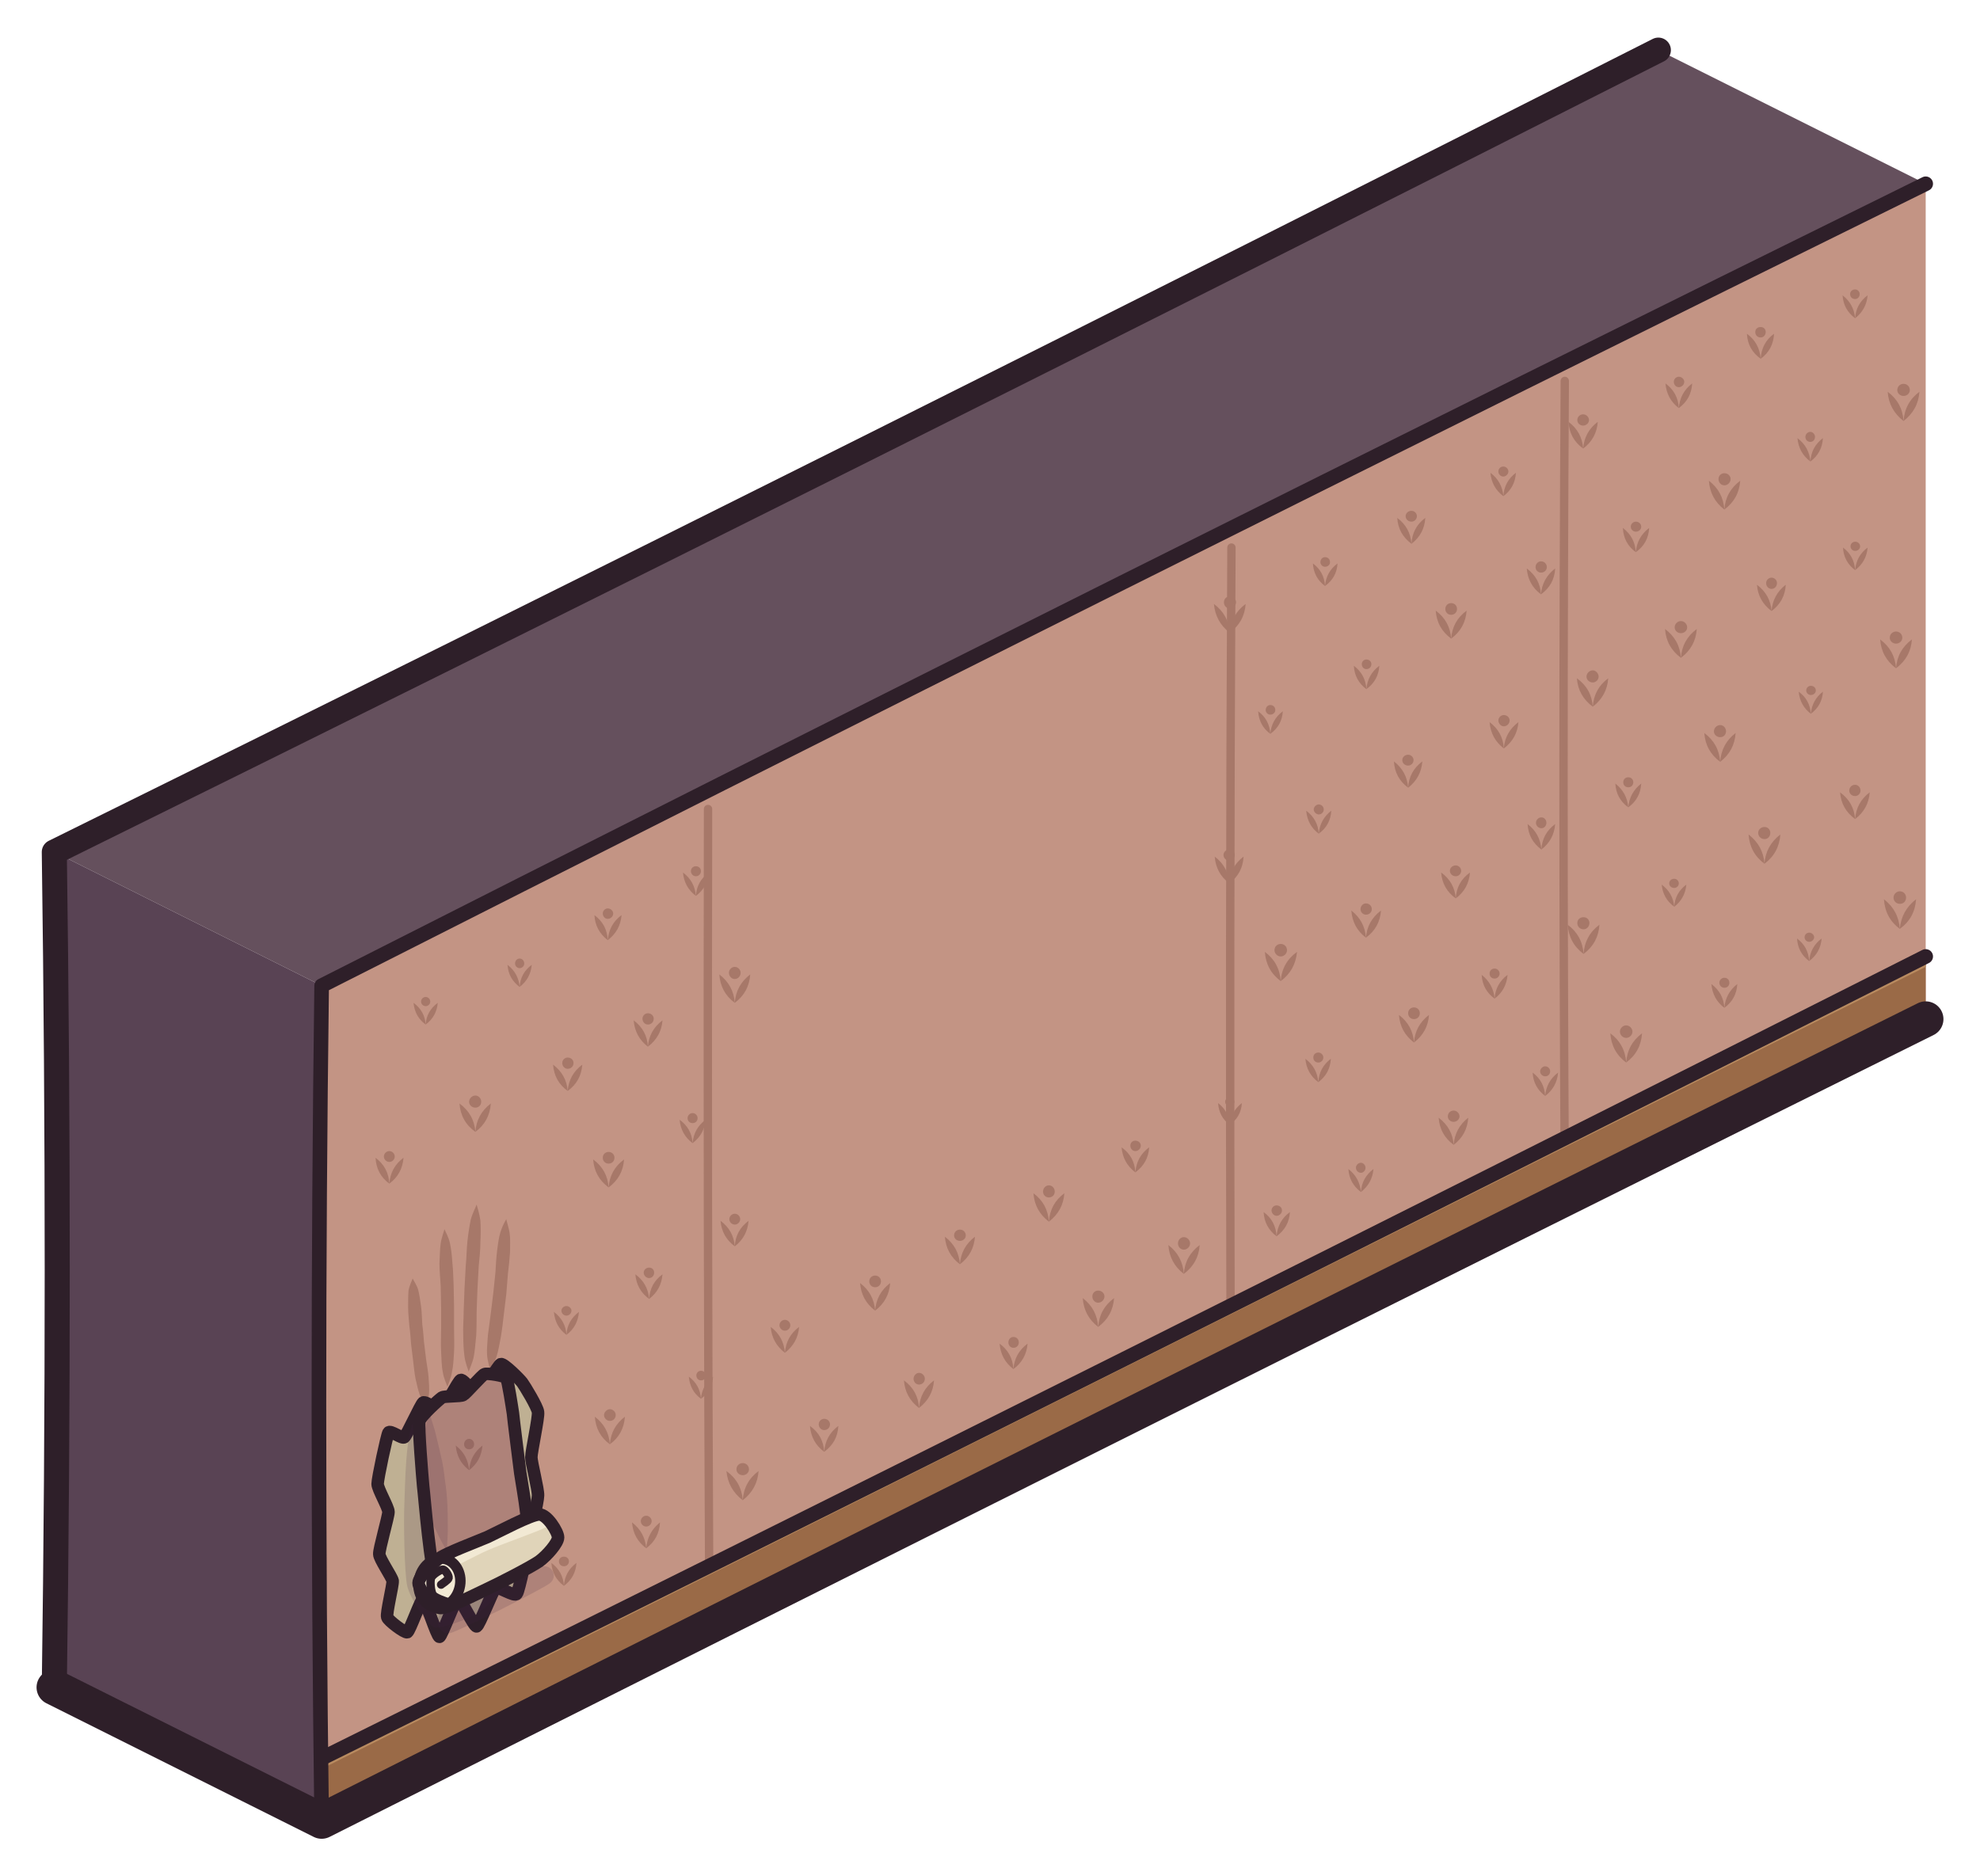
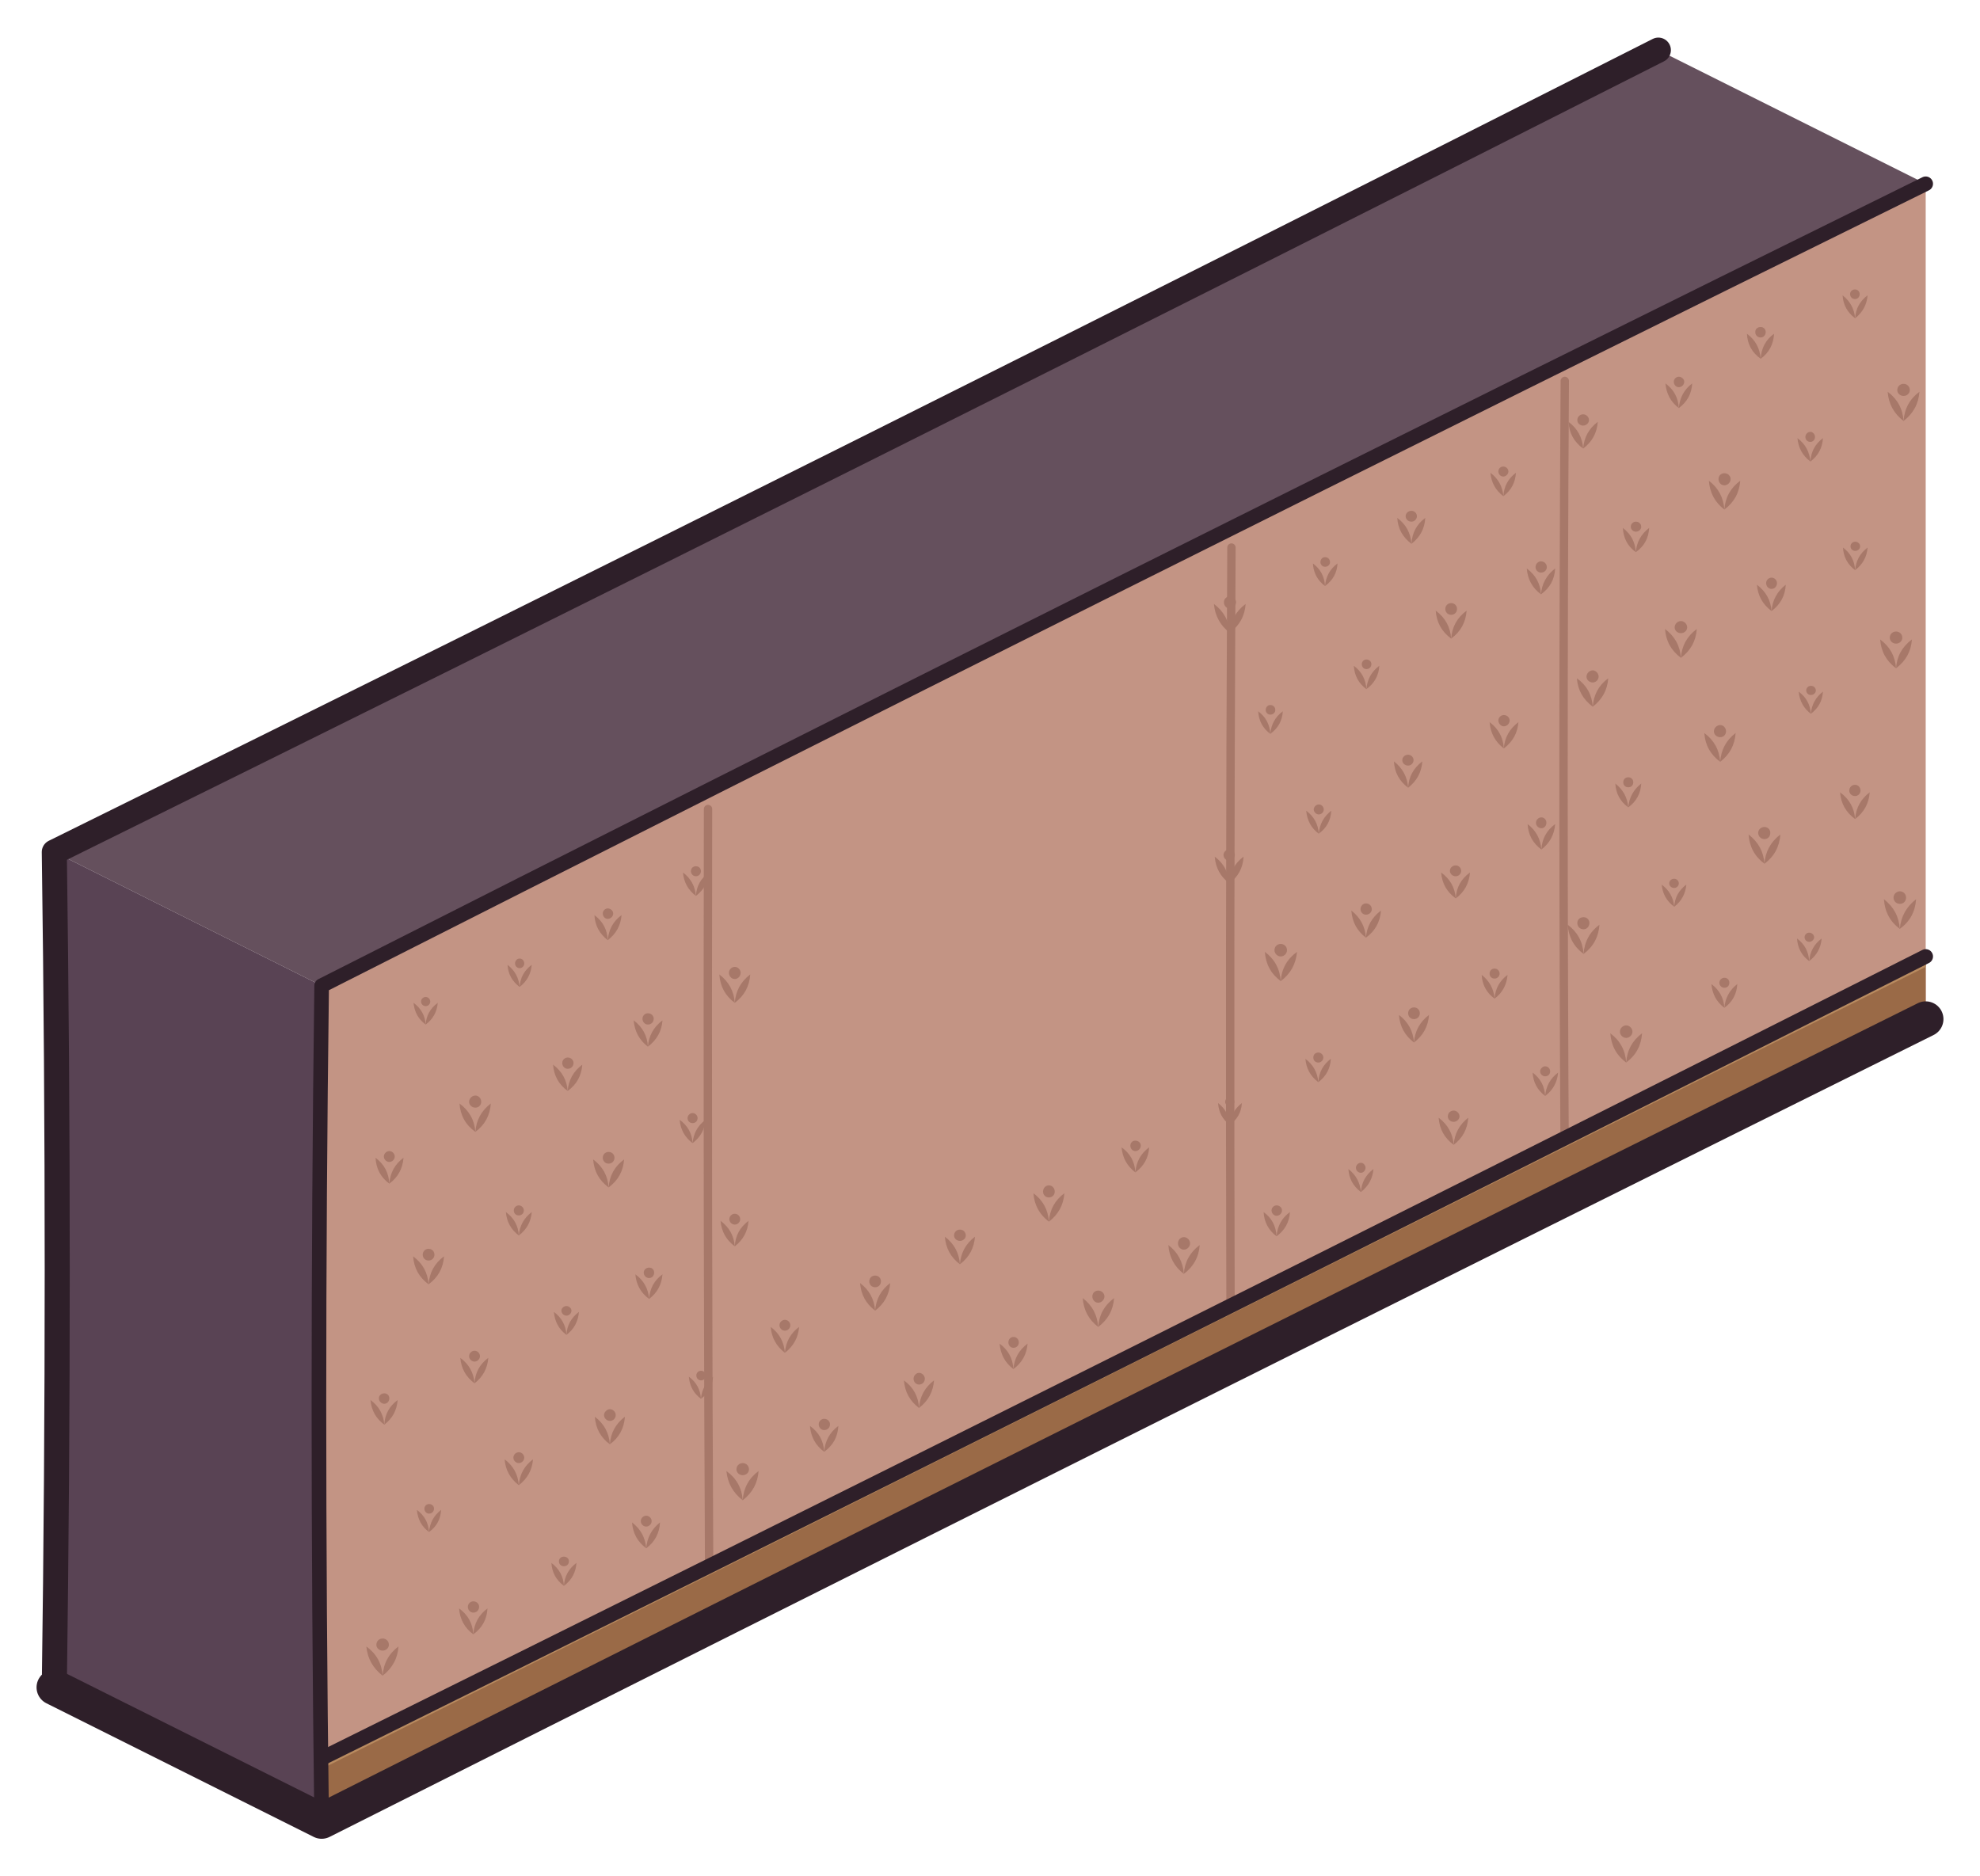
<svg xmlns="http://www.w3.org/2000/svg" viewBox="0 0 474 449" width="474" height="449">
  <g id="p-face">
    <path d="M461 244L77 436L77 236L461 44Z" fill="#c39484" />
    <path d="M454.8 222.4Q454.5 218 451 215.3Q451.3 219.8 454.8 222.4ZM454.8 222.4Q458.4 219.8 458.7 215.3Q455.2 218 454.8 222.4ZM456.3 214.9C456.3 215.8 455.7 216.4 454.8 216.4C454 216.4 453.3 215.8 453.3 214.9C453.3 214.1 454 213.4 454.8 213.4C455.7 213.4 456.3 214.1 456.3 214.9ZM433.1 230.1Q432.9 226.7 430.2 224.7Q430.4 228.1 433.1 230.1ZM433.1 230.1Q435.8 228.1 436.1 224.7Q433.4 226.7 433.1 230.1ZM434.3 224.4C434.3 225 433.7 225.5 433.1 225.5C432.5 225.5 432 225 432 224.4C432 223.8 432.5 223.3 433.1 223.3C433.7 223.3 434.3 223.8 434.3 224.4ZM412.8 241.3Q412.6 237.8 409.7 235.6Q410 239.2 412.8 241.3ZM412.8 241.3Q415.7 239.2 415.9 235.6Q413.1 237.8 412.8 241.3ZM414 235.3C414 236 413.5 236.5 412.8 236.5C412.2 236.5 411.6 236 411.6 235.3C411.6 234.6 412.2 234.1 412.8 234.1C413.5 234.1 414 234.6 414 235.3ZM389.3 254.4Q389 250 385.5 247.4Q385.8 251.8 389.3 254.4ZM389.3 254.4Q392.8 251.8 393.1 247.4Q389.6 250 389.3 254.4ZM390.8 247C390.8 247.8 390.1 248.5 389.3 248.5C388.5 248.5 387.8 247.8 387.8 247C387.8 246.2 388.5 245.5 389.3 245.5C390.1 245.5 390.8 246.2 390.8 247ZM369.9 262.4Q369.7 258.9 366.9 256.8Q367.1 260.3 369.9 262.4ZM369.9 262.4Q372.7 260.3 373 256.8Q370.2 258.9 369.9 262.4ZM371.1 256.5C371.1 257.2 370.6 257.7 369.9 257.7C369.3 257.7 368.7 257.2 368.7 256.5C368.7 255.9 369.3 255.3 369.9 255.3C370.6 255.3 371.1 255.9 371.1 256.5ZM348 274.1Q347.7 270.1 344.4 267.6Q344.7 271.7 348 274.1ZM348 274.1Q351.2 271.7 351.5 267.6Q348.3 270.1 348 274.1ZM349.4 267.3C349.4 268 348.7 268.6 348 268.6C347.2 268.6 346.6 268 346.6 267.3C346.6 266.5 347.2 265.9 348 265.9C348.7 265.9 349.4 266.5 349.4 267.3ZM325.8 285.4Q325.5 282 322.8 279.9Q323 283.3 325.8 285.4ZM325.8 285.4Q328.5 283.3 328.8 279.9Q326 282 325.8 285.4ZM326.9 279.6C326.9 280.2 326.4 280.8 325.8 280.8C325.1 280.8 324.6 280.2 324.6 279.6C324.6 279 325.1 278.4 325.8 278.4C326.4 278.4 326.9 279 326.9 279.6ZM305.6 296Q305.4 292.3 302.5 290.2Q302.7 293.8 305.6 296ZM305.6 296Q308.6 293.8 308.8 290.2Q305.9 292.3 305.6 296ZM306.9 289.8C306.9 290.5 306.3 291.1 305.6 291.1C305 291.1 304.4 290.5 304.4 289.8C304.4 289.1 305 288.6 305.6 288.6C306.3 288.6 306.9 289.1 306.9 289.8ZM283.4 305Q283.1 300.7 279.7 298.1Q280 302.4 283.4 305ZM283.4 305Q286.9 302.4 287.2 298.1Q283.7 300.7 283.4 305ZM284.9 297.7C284.9 298.5 284.2 299.2 283.4 299.2C282.6 299.2 282 298.5 282 297.7C282 296.9 282.6 296.2 283.4 296.2C284.2 296.2 284.9 296.9 284.9 297.7ZM262.9 317.7Q262.6 313.4 259.2 310.8Q259.5 315.1 262.9 317.7ZM262.9 317.7Q266.4 315.1 266.7 310.8Q263.2 313.4 262.9 317.7ZM264.4 310.4C264.4 311.2 263.7 311.9 262.9 311.9C262.1 311.9 261.5 311.2 261.5 310.4C261.5 309.6 262.1 309 262.9 309C263.7 309 264.4 309.6 264.4 310.4ZM242.6 327.8Q242.4 324 239.3 321.7Q239.6 325.5 242.6 327.8ZM242.6 327.8Q245.7 325.5 246 321.7Q242.9 324 242.6 327.8ZM243.9 321.4C243.9 322.1 243.4 322.7 242.6 322.7C241.9 322.7 241.4 322.1 241.4 321.4C241.4 320.7 241.9 320.1 242.6 320.1C243.4 320.1 243.9 320.7 243.9 321.4ZM220 337.1Q219.8 333 216.4 330.5Q216.7 334.6 220 337.1ZM220 337.1Q223.3 334.6 223.6 330.5Q220.3 333 220 337.1ZM221.4 330.1C221.4 330.9 220.8 331.5 220 331.5C219.3 331.5 218.7 330.9 218.7 330.1C218.7 329.4 219.3 328.7 220 328.7C220.8 328.7 221.4 329.4 221.4 330.1ZM197.3 347.6Q197.1 343.7 193.9 341.4Q194.2 345.3 197.3 347.6ZM197.3 347.6Q200.5 345.3 200.7 341.4Q197.6 343.7 197.3 347.6ZM198.7 341C198.7 341.8 198.1 342.4 197.3 342.4C196.6 342.4 196 341.8 196 341C196 340.3 196.6 339.7 197.3 339.7C198.1 339.7 198.7 340.3 198.7 341ZM177.8 359.2Q177.5 354.8 173.9 352.2Q174.3 356.5 177.8 359.2ZM177.8 359.2Q181.3 356.5 181.6 352.2Q178.1 354.8 177.8 359.2ZM179.3 351.8C179.3 352.6 178.6 353.2 177.8 353.2C177 353.2 176.3 352.6 176.3 351.8C176.3 350.9 177 350.3 177.8 350.3C178.6 350.3 179.3 350.9 179.3 351.8ZM154.7 370.7Q154.4 366.9 151.3 364.5Q151.6 368.4 154.7 370.7ZM154.7 370.7Q157.8 368.4 158 364.5Q155 366.9 154.7 370.7ZM156 364.2C156 364.9 155.4 365.5 154.7 365.5C154 365.5 153.4 364.9 153.4 364.2C153.4 363.5 154 362.9 154.7 362.9C155.4 362.9 156 363.5 156 364.2ZM135 379.7Q134.8 376.3 132 374.2Q132.2 377.6 135 379.7ZM135 379.7Q137.8 377.6 138 374.2Q135.2 376.3 135 379.7ZM136.2 373.8C136.2 374.5 135.7 375 135 375C134.3 375 133.8 374.5 133.8 373.8C133.8 373.2 134.3 372.7 135 372.7C135.7 372.7 136.2 373.2 136.2 373.8ZM444.1 196.1Q443.8 192.1 440.5 189.7Q440.8 193.7 444.1 196.1ZM444.1 196.1Q447.3 193.7 447.6 189.7Q444.4 192.1 444.1 196.1ZM445.4 189.3C445.4 190 444.8 190.6 444.1 190.6C443.3 190.6 442.7 190 442.7 189.3C442.7 188.5 443.3 187.9 444.1 187.9C444.8 187.9 445.4 188.5 445.4 189.3ZM422.4 206.8Q422.1 202.5 418.6 199.8Q418.9 204.2 422.4 206.8ZM422.4 206.8Q425.9 204.2 426.2 199.8Q422.7 202.5 422.4 206.8ZM423.8 199.4C423.8 200.3 423.2 200.9 422.4 200.9C421.6 200.9 420.9 200.3 420.9 199.4C420.9 198.6 421.6 198 422.4 198C423.2 198 423.8 198.6 423.8 199.4ZM400.8 217.1Q400.5 213.8 397.8 211.8Q398.1 215.1 400.8 217.1ZM400.8 217.1Q403.4 215.1 403.7 211.8Q401 213.8 400.8 217.1ZM401.9 211.5C401.9 212.1 401.4 212.6 400.8 212.6C400.1 212.6 399.6 212.1 399.6 211.5C399.6 210.9 400.1 210.4 400.8 210.4C401.4 210.4 401.9 210.9 401.9 211.5ZM379.1 228.4Q378.8 224 375.3 221.4Q375.6 225.8 379.1 228.4ZM379.1 228.4Q382.6 225.8 382.9 221.4Q379.4 224 379.1 228.4ZM380.5 221C380.5 221.8 379.9 222.5 379.1 222.5C378.2 222.5 377.6 221.8 377.6 221C377.6 220.2 378.2 219.6 379.1 219.6C379.9 219.6 380.5 220.2 380.5 221ZM357.8 239.1Q357.5 235.6 354.7 233.4Q354.9 237 357.8 239.1ZM357.8 239.1Q360.6 237 360.9 233.4Q358 235.6 357.8 239.1ZM359 233.1C359 233.8 358.4 234.3 357.8 234.3C357.1 234.3 356.6 233.8 356.6 233.1C356.6 232.4 357.1 231.9 357.8 231.9C358.4 231.9 359 232.4 359 233.1ZM338.5 249.6Q338.2 245.5 334.9 243Q335.2 247.1 338.5 249.6ZM338.5 249.6Q341.8 247.1 342.1 243Q338.8 245.5 338.5 249.6ZM339.9 242.6C339.9 243.4 339.3 244 338.5 244C337.7 244 337.1 243.4 337.1 242.6C337.1 241.8 337.7 241.2 338.5 241.2C339.3 241.2 339.9 241.8 339.9 242.6ZM315.6 259.1Q315.3 255.6 312.5 253.5Q312.8 257 315.6 259.1ZM315.6 259.1Q318.4 257 318.6 253.5Q315.8 255.6 315.6 259.1ZM316.8 253.2C316.8 253.9 316.2 254.4 315.6 254.4C314.9 254.4 314.4 253.9 314.4 253.2C314.4 252.5 314.9 252 315.6 252C316.2 252 316.8 252.5 316.8 253.2ZM294.4 269.3Q294.2 266.1 291.6 264.1Q291.8 267.4 294.4 269.3ZM294.4 269.3Q297.1 267.4 297.3 264.1Q294.7 266.1 294.4 269.3ZM295.5 263.8C295.5 264.4 295 264.9 294.4 264.9C293.8 264.9 293.3 264.4 293.3 263.8C293.3 263.2 293.8 262.7 294.4 262.7C295 262.7 295.5 263.2 295.5 263.8ZM271.8 280.7Q271.6 276.9 268.5 274.7Q268.8 278.4 271.8 280.7ZM271.8 280.7Q274.9 278.4 275.1 274.7Q272.1 276.9 271.8 280.7ZM273.1 274.3C273.1 275 272.5 275.6 271.8 275.6C271.1 275.6 270.6 275 270.6 274.3C270.6 273.6 271.1 273.1 271.8 273.1C272.5 273.1 273.1 273.6 273.1 274.3ZM251.1 292.5Q250.8 288.2 247.4 285.7Q247.7 289.9 251.1 292.5ZM251.1 292.5Q254.5 289.9 254.8 285.7Q251.4 288.2 251.1 292.5ZM252.5 285.3C252.5 286.1 251.9 286.7 251.1 286.7C250.3 286.7 249.7 286.1 249.7 285.3C249.7 284.5 250.3 283.8 251.1 283.8C251.9 283.8 252.5 284.5 252.5 285.3ZM229.8 302.7Q229.5 298.6 226.2 296.1Q226.5 300.2 229.8 302.7ZM229.8 302.7Q233.1 300.2 233.4 296.1Q230.1 298.6 229.8 302.7ZM231.2 295.8C231.2 296.5 230.6 297.1 229.8 297.1C229 297.1 228.4 296.5 228.4 295.8C228.4 295 229 294.4 229.8 294.4C230.6 294.4 231.2 295 231.2 295.8ZM209.5 313.8Q209.2 309.7 205.9 307.2Q206.2 311.3 209.5 313.8ZM209.5 313.8Q212.8 311.3 213.1 307.2Q209.8 309.7 209.5 313.8ZM210.9 306.8C210.9 307.6 210.3 308.2 209.5 308.2C208.7 308.2 208.1 307.6 208.1 306.8C208.1 306 208.7 305.4 209.5 305.4C210.3 305.4 210.9 306 210.9 306.8ZM187.9 323.9Q187.6 320 184.5 317.7Q184.8 321.5 187.9 323.9ZM187.9 323.9Q191 321.5 191.3 317.7Q188.2 320 187.9 323.9ZM189.2 317.3C189.2 318 188.6 318.6 187.9 318.6C187.2 318.6 186.6 318 186.6 317.3C186.6 316.6 187.2 316 187.9 316C188.6 316 189.2 316.6 189.2 317.3ZM167.8 334.9Q167.6 331.6 164.9 329.6Q165.2 333 167.8 334.9ZM167.8 334.9Q170.5 333 170.7 329.6Q168.1 331.6 167.8 334.9ZM169 329.3C169 330 168.5 330.5 167.8 330.5C167.2 330.5 166.7 330 166.7 329.3C166.7 328.7 167.2 328.2 167.8 328.2C168.5 328.2 169 328.7 169 329.3ZM146 345.8Q145.7 341.7 142.4 339.2Q142.7 343.4 146 345.8ZM146 345.8Q149.3 343.4 149.6 339.2Q146.3 341.7 146 345.8ZM147.4 338.8C147.4 339.6 146.8 340.2 146 340.2C145.3 340.2 144.6 339.6 144.6 338.8C144.6 338.1 145.3 337.4 146 337.4C146.8 337.4 147.4 338.1 147.4 338.8ZM453.9 160Q453.6 155.7 450.1 153.1Q450.4 157.4 453.9 160ZM453.9 160Q457.4 157.4 457.7 153.1Q454.2 155.7 453.9 160ZM455.4 152.7C455.4 153.5 454.7 154.1 453.9 154.1C453.1 154.1 452.4 153.5 452.4 152.7C452.4 151.8 453.1 151.2 453.9 151.2C454.7 151.2 455.4 151.8 455.4 152.7ZM433.5 170.9Q433.3 167.6 430.6 165.6Q430.9 168.9 433.5 170.9ZM433.5 170.9Q436.2 168.9 436.4 165.6Q433.8 167.6 433.5 170.9ZM434.7 165.3C434.7 165.9 434.2 166.4 433.5 166.4C432.9 166.4 432.4 165.9 432.4 165.3C432.4 164.7 432.9 164.2 433.5 164.2C434.2 164.2 434.7 164.7 434.7 165.3ZM411.8 182.4Q411.5 178.1 408 175.5Q408.3 179.8 411.8 182.4ZM411.8 182.4Q415.2 179.8 415.5 175.5Q412.1 178.1 411.8 182.4ZM413.2 175.1C413.2 175.9 412.6 176.5 411.8 176.5C411 176.5 410.3 175.9 410.3 175.1C410.3 174.3 411 173.6 411.8 173.6C412.6 173.6 413.2 174.3 413.2 175.1ZM389.8 193.3Q389.5 189.8 386.7 187.6Q386.9 191.2 389.8 193.3ZM389.8 193.3Q392.7 191.2 392.9 187.6Q390.1 189.8 389.8 193.3ZM391 187.3C391 188 390.5 188.5 389.8 188.5C389.1 188.5 388.6 188 388.6 187.3C388.6 186.6 389.1 186.1 389.8 186.1C390.5 186.1 391 186.6 391 187.3ZM369 203.4Q368.7 199.6 365.7 197.3Q365.9 201.1 369 203.4ZM369 203.4Q372 201.1 372.3 197.3Q369.2 199.6 369 203.4ZM370.2 197C370.2 197.7 369.7 198.3 369 198.3C368.3 198.3 367.7 197.7 367.7 197C367.7 196.3 368.3 195.7 369 195.7C369.7 195.7 370.2 196.3 370.2 197ZM348.5 215.1Q348.2 211.2 345 208.9Q345.3 212.8 348.5 215.1ZM348.5 215.1Q351.6 212.8 351.9 208.9Q348.7 211.2 348.5 215.1ZM349.8 208.5C349.8 209.2 349.2 209.8 348.5 209.8C347.7 209.8 347.1 209.2 347.1 208.5C347.1 207.8 347.7 207.2 348.5 207.2C349.2 207.2 349.8 207.8 349.8 208.5ZM327 224.5Q326.7 220.5 323.5 218Q323.8 222.1 327 224.5ZM327 224.5Q330.3 222.1 330.6 218Q327.3 220.5 327 224.5ZM328.4 217.7C328.4 218.4 327.8 219 327 219C326.3 219 325.7 218.4 325.7 217.7C325.7 216.9 326.3 216.3 327 216.3C327.8 216.3 328.4 216.9 328.4 217.7ZM306.6 234.9Q306.3 230.5 302.8 227.9Q303.1 232.3 306.6 234.9ZM306.6 234.9Q310.1 232.3 310.5 227.9Q306.9 230.5 306.6 234.9ZM308.1 227.5C308.1 228.3 307.4 229 306.6 229C305.8 229 305.1 228.3 305.1 227.5C305.1 226.6 305.8 226 306.6 226C307.4 226 308.1 226.6 308.1 227.5ZM175.9 298.4Q175.6 294.6 172.5 292.3Q172.8 296.1 175.9 298.4ZM175.9 298.4Q178.9 296.1 179.2 292.3Q176.1 294.6 175.9 298.4ZM177.2 291.9C177.2 292.6 176.6 293.2 175.9 293.2C175.2 293.2 174.6 292.6 174.6 291.9C174.6 291.2 175.2 290.6 175.9 290.6C176.6 290.6 177.2 291.2 177.2 291.9ZM155.4 311Q155.1 307.3 152.1 305.1Q152.4 308.8 155.4 311ZM155.4 311Q158.3 308.8 158.6 305.1Q155.6 307.3 155.4 311ZM156.6 304.7C156.6 305.4 156.1 306 155.4 306C154.7 306 154.1 305.4 154.1 304.7C154.1 304 154.7 303.5 155.4 303.5C156.1 303.5 156.6 304 156.6 304.7ZM135.6 319.6Q135.4 316.2 132.6 314.1Q132.9 317.6 135.6 319.6ZM135.6 319.6Q138.3 317.6 138.6 314.1Q135.8 316.2 135.6 319.6ZM136.8 313.8C136.8 314.5 136.2 315 135.6 315C135 315 134.4 314.5 134.4 313.8C134.4 313.2 135 312.7 135.6 312.7C136.2 312.7 136.8 313.2 136.8 313.8ZM444.1 136.5Q443.9 133.1 441.2 131.1Q441.4 134.5 444.1 136.5ZM444.1 136.5Q446.8 134.5 447.1 131.1Q444.4 133.1 444.1 136.5ZM445.3 130.8C445.3 131.4 444.8 131.9 444.1 131.9C443.5 131.9 443 131.4 443 130.8C443 130.2 443.5 129.7 444.1 129.7C444.8 129.7 445.3 130.2 445.3 130.8ZM424.1 146.3Q423.8 142.4 420.6 140Q420.9 143.9 424.1 146.3ZM424.1 146.3Q427.3 143.9 427.5 140Q424.4 142.4 424.1 146.3ZM425.4 139.6C425.4 140.4 424.8 141 424.1 141C423.4 141 422.8 140.4 422.8 139.6C422.8 138.9 423.4 138.3 424.1 138.3C424.8 138.3 425.4 138.9 425.4 139.6ZM402.4 157.5Q402.1 153.2 398.6 150.6Q398.9 154.9 402.4 157.5ZM402.4 157.5Q405.9 154.9 406.2 150.6Q402.7 153.2 402.4 157.5ZM403.9 150.2C403.9 151 403.2 151.6 402.4 151.6C401.6 151.6 400.9 151 400.9 150.2C400.9 149.4 401.6 148.7 402.4 148.7C403.2 148.7 403.9 149.4 403.9 150.2ZM381.3 169.2Q381 164.9 377.5 162.4Q377.8 166.6 381.3 169.2ZM381.3 169.2Q384.7 166.6 385 162.4Q381.6 164.9 381.3 169.2ZM382.7 162C382.7 162.8 382 163.4 381.3 163.4C380.5 163.4 379.8 162.8 379.8 162C379.8 161.2 380.5 160.5 381.3 160.5C382 160.5 382.7 161.2 382.7 162ZM360 179.2Q359.8 175.3 356.6 172.9Q356.9 176.8 360 179.2ZM360 179.2Q363.2 176.8 363.5 172.9Q360.3 175.3 360 179.2ZM361.4 172.5C361.4 173.2 360.8 173.9 360 173.9C359.3 173.9 358.7 173.2 358.7 172.5C358.7 171.8 359.3 171.2 360 171.2C360.8 171.2 361.4 171.8 361.4 172.5ZM337.1 188.6Q336.8 184.7 333.7 182.3Q333.9 186.2 337.1 188.6ZM337.1 188.6Q340.2 186.2 340.5 182.3Q337.3 184.7 337.1 188.6ZM338.4 182C338.4 182.7 337.8 183.3 337.1 183.3C336.3 183.3 335.7 182.7 335.7 182C335.7 181.3 336.3 180.7 337.1 180.7C337.8 180.7 338.4 181.3 338.4 182ZM315.7 199.6Q315.5 196.2 312.7 194.1Q313 197.6 315.7 199.6ZM315.7 199.6Q318.5 197.6 318.7 194.1Q316 196.2 315.7 199.6ZM316.9 193.8C316.9 194.4 316.4 195 315.7 195C315.1 195 314.5 194.4 314.5 193.8C314.5 193.2 315.1 192.6 315.7 192.6C316.4 192.6 316.9 193.2 316.9 193.8ZM294.3 211.5Q294 207.5 290.8 205.1Q291.1 209.1 294.3 211.5ZM294.3 211.5Q297.5 209.1 297.7 205.1Q294.5 207.5 294.3 211.5ZM295.6 204.7C295.6 205.4 295 206.1 294.3 206.1C293.5 206.1 292.9 205.4 292.9 204.7C292.9 204 293.5 203.4 294.3 203.4C295 203.4 295.6 204 295.6 204.7ZM165.8 273.7Q165.6 270.2 162.7 268.1Q163 271.6 165.8 273.7ZM165.8 273.7Q168.6 271.6 168.9 268.1Q166.1 270.2 165.8 273.7ZM167 267.7C167 268.4 166.5 268.9 165.8 268.9C165.1 268.9 164.6 268.4 164.6 267.7C164.6 267.1 165.1 266.5 165.8 266.5C166.5 266.5 167 267.1 167 267.7ZM145.7 284.3Q145.4 280.1 142 277.6Q142.3 281.8 145.7 284.3ZM145.7 284.3Q149.1 281.8 149.4 277.6Q146 280.1 145.7 284.3ZM147.1 277.2C147.1 278 146.5 278.6 145.7 278.6C144.9 278.6 144.3 278 144.3 277.2C144.3 276.4 144.9 275.8 145.7 275.8C146.5 275.8 147.1 276.4 147.1 277.2ZM455.7 100.8Q455.4 96.4 451.9 93.8Q452.2 98.1 455.7 100.8ZM455.7 100.8Q459.2 98.1 459.5 93.8Q456 96.4 455.7 100.8ZM457.2 93.4C457.2 94.2 456.5 94.8 455.7 94.8C454.9 94.8 454.2 94.2 454.2 93.4C454.2 92.5 454.9 91.9 455.7 91.9C456.5 91.9 457.2 92.5 457.2 93.4ZM433.4 110.5Q433.1 107 430.3 104.9Q430.6 108.4 433.4 110.5ZM433.4 110.5Q436.2 108.4 436.4 104.9Q433.6 107 433.4 110.5ZM434.5 104.6C434.5 105.3 434 105.8 433.4 105.8C432.7 105.8 432.2 105.3 432.2 104.6C432.2 104 432.7 103.4 433.4 103.4C434 103.4 434.5 104 434.5 104.6ZM412.8 122Q412.5 117.7 409.1 115.1Q409.4 119.4 412.8 122ZM412.8 122Q416.3 119.4 416.6 115.1Q413.1 117.7 412.8 122ZM414.3 114.7C414.3 115.5 413.6 116.2 412.8 116.2C412 116.2 411.4 115.5 411.4 114.7C411.4 113.9 412 113.3 412.8 113.3C413.6 113.3 414.3 113.9 414.3 114.7ZM391.6 132.2Q391.4 128.6 388.5 126.4Q388.7 130.1 391.6 132.2ZM391.6 132.2Q394.6 130.1 394.8 126.4Q391.9 128.6 391.6 132.2ZM392.9 126.1C392.9 126.8 392.3 127.3 391.6 127.3C391 127.3 390.4 126.8 390.4 126.1C390.4 125.4 391 124.9 391.6 124.9C392.3 124.9 392.9 125.4 392.9 126.1ZM368.9 142.3Q368.7 138.5 365.5 136.1Q365.8 140 368.9 142.3ZM368.9 142.3Q372.1 140 372.3 136.1Q369.2 138.5 368.9 142.3ZM370.3 135.8C370.3 136.5 369.7 137.1 368.9 137.1C368.2 137.1 367.6 136.5 367.6 135.8C367.6 135 368.2 134.4 368.9 134.4C369.7 134.4 370.3 135 370.3 135.8ZM347.4 152.9Q347.1 148.7 343.7 146.2Q344 150.4 347.4 152.9ZM347.4 152.9Q350.8 150.4 351.1 146.2Q347.7 148.7 347.4 152.9ZM348.8 145.8C348.8 146.6 348.2 147.2 347.4 147.2C346.6 147.2 346 146.6 346 145.8C346 145 346.6 144.4 347.4 144.4C348.2 144.4 348.8 145 348.8 145.8ZM327.1 165Q326.9 161.5 324.1 159.4Q324.3 162.9 327.1 165ZM327.1 165Q330 162.9 330.2 159.4Q327.4 161.5 327.1 165ZM328.3 159C328.3 159.7 327.8 160.2 327.1 160.2C326.5 160.2 326 159.7 326 159C326 158.4 326.5 157.9 327.1 157.9C327.8 157.9 328.3 158.4 328.3 159ZM304.1 175.7Q303.9 172.3 301.2 170.3Q301.4 173.7 304.1 175.7ZM304.1 175.7Q306.9 173.7 307.1 170.3Q304.4 172.3 304.1 175.7ZM305.3 170C305.3 170.6 304.8 171.1 304.1 171.1C303.5 171.1 303 170.6 303 170C303 169.3 303.5 168.8 304.1 168.8C304.8 168.8 305.3 169.3 305.3 170ZM175.9 240.1Q175.6 235.9 172.2 233.3Q172.5 237.6 175.9 240.1ZM175.9 240.1Q179.3 237.6 179.6 233.3Q176.2 235.9 175.9 240.1ZM177.3 232.9C177.3 233.7 176.7 234.4 175.9 234.4C175.1 234.4 174.5 233.7 174.5 232.9C174.5 232.2 175.1 231.5 175.9 231.5C176.7 231.5 177.3 232.2 177.3 232.9ZM155.1 250.6Q154.9 246.7 151.7 244.3Q152 248.2 155.1 250.6ZM155.1 250.6Q158.3 248.2 158.6 244.3Q155.4 246.7 155.1 250.6ZM156.5 243.9C156.5 244.7 155.9 245.3 155.1 245.3C154.4 245.3 153.8 244.7 153.8 243.9C153.8 243.2 154.4 242.6 155.1 242.6C155.9 242.6 156.5 243.2 156.5 243.9ZM135.9 261.2Q135.6 257.3 132.4 254.9Q132.7 258.9 135.9 261.2ZM135.9 261.2Q139.1 258.9 139.4 254.9Q136.2 257.3 135.9 261.2ZM137.3 254.5C137.3 255.3 136.7 255.9 135.9 255.9C135.2 255.9 134.6 255.3 134.6 254.5C134.6 253.8 135.2 253.2 135.9 253.2C136.7 253.2 137.3 253.8 137.3 254.5ZM113.8 271Q113.5 266.8 110 264.2Q110.3 268.5 113.8 271ZM113.8 271Q117.2 268.5 117.5 264.2Q114.1 266.8 113.8 271ZM115.2 263.8C115.2 264.6 114.6 265.2 113.8 265.2C113 265.2 112.3 264.6 112.3 263.8C112.3 263 113 262.3 113.8 262.3C114.6 262.3 115.2 263 115.2 263.8ZM93.2 283.4Q93 279.5 89.9 277.2Q90.1 281.1 93.2 283.4ZM93.2 283.4Q96.3 281.1 96.6 277.2Q93.5 279.5 93.2 283.4ZM94.5 276.9C94.5 277.6 93.9 278.2 93.2 278.2C92.5 278.2 91.9 277.6 91.9 276.9C91.9 276.2 92.5 275.6 93.2 275.6C93.9 275.6 94.5 276.2 94.5 276.9ZM444.1 76.2Q443.8 72.8 441.1 70.7Q441.3 74.1 444.1 76.2ZM444.1 76.2Q446.8 74.1 447.1 70.7Q444.3 72.8 444.1 76.2ZM445.2 70.4C445.2 71.1 444.7 71.6 444.1 71.6C443.4 71.6 442.9 71.1 442.9 70.4C442.9 69.8 443.4 69.3 444.1 69.3C444.7 69.3 445.2 69.8 445.2 70.4ZM421.5 85.9Q421.2 82.1 418.2 79.9Q418.4 83.7 421.5 85.9ZM421.5 85.9Q424.5 83.7 424.7 79.9Q421.7 82.1 421.5 85.9ZM422.7 79.5C422.7 80.2 422.2 80.8 421.5 80.8C420.7 80.8 420.2 80.2 420.2 79.5C420.2 78.8 420.7 78.3 421.5 78.3C422.2 78.3 422.7 78.8 422.7 79.5ZM401.9 97.7Q401.7 94 398.7 91.8Q399 95.5 401.9 97.7ZM401.9 97.7Q404.9 95.5 405.1 91.8Q402.2 94 401.9 97.7ZM403.2 91.4C403.2 92.1 402.6 92.7 401.9 92.7C401.2 92.7 400.7 92.1 400.7 91.4C400.7 90.8 401.2 90.2 401.9 90.2C402.6 90.2 403.2 90.8 403.2 91.4ZM379 107.4Q378.7 103.4 375.5 101Q375.7 105 379 107.4ZM379 107.4Q382.2 105 382.5 101Q379.3 103.4 379 107.4ZM380.4 100.6C380.4 101.3 379.7 101.9 379 101.9C378.2 101.9 377.6 101.3 377.6 100.6C377.6 99.8 378.2 99.2 379 99.2C379.7 99.2 380.4 99.8 380.4 100.6ZM359.9 118.8Q359.6 115.3 356.8 113.2Q357.1 116.7 359.9 118.8ZM359.9 118.8Q362.7 116.7 362.9 113.2Q360.1 115.3 359.9 118.8ZM361.1 112.9C361.1 113.5 360.5 114.1 359.9 114.1C359.2 114.1 358.7 113.5 358.7 112.9C358.7 112.2 359.2 111.7 359.9 111.7C360.5 111.7 361.1 112.2 361.1 112.9ZM337.9 130.2Q337.6 126.3 334.5 124Q334.7 127.8 337.9 130.2ZM337.9 130.2Q341 127.8 341.2 124Q338.1 126.3 337.9 130.2ZM339.2 123.6C339.2 124.3 338.6 124.9 337.9 124.9C337.1 124.9 336.5 124.3 336.5 123.6C336.5 122.9 337.1 122.3 337.9 122.3C338.6 122.3 339.2 122.9 339.2 123.6ZM317.2 140.3Q317 136.9 314.3 134.9Q314.5 138.3 317.2 140.3ZM317.2 140.3Q320 138.3 320.2 134.9Q317.5 136.9 317.2 140.3ZM318.4 134.6C318.4 135.2 317.9 135.7 317.2 135.7C316.6 135.7 316.1 135.2 316.1 134.6C316.1 133.9 316.6 133.4 317.2 133.4C317.9 133.4 318.4 133.9 318.4 134.6ZM294.4 151.5Q294.1 147.2 290.6 144.6Q291 148.9 294.4 151.5ZM294.4 151.5Q297.9 148.9 298.2 144.6Q294.7 147.2 294.4 151.5ZM295.9 144.2C295.9 145 295.2 145.7 294.4 145.7C293.6 145.7 293 145 293 144.2C293 143.4 293.6 142.8 294.4 142.8C295.2 142.8 295.9 143.4 295.9 144.2ZM166.6 214.5Q166.3 211 163.5 208.9Q163.8 212.4 166.6 214.5ZM166.6 214.5Q169.4 212.4 169.7 208.9Q166.8 211 166.6 214.5ZM167.8 208.6C167.8 209.2 167.3 209.8 166.6 209.8C165.9 209.8 165.4 209.2 165.4 208.6C165.4 207.9 165.9 207.4 166.6 207.4C167.3 207.4 167.8 207.9 167.8 208.6ZM145.5 225.1Q145.3 221.3 142.3 219.1Q142.5 222.8 145.5 225.1ZM145.5 225.1Q148.5 222.8 148.8 219.1Q145.8 221.3 145.5 225.1ZM146.8 218.7C146.8 219.4 146.2 220 145.5 220C144.8 220 144.3 219.4 144.3 218.7C144.3 218.1 144.8 217.5 145.5 217.5C146.2 217.5 146.8 218.1 146.8 218.7ZM124.4 236.3Q124.1 233 121.5 231Q121.7 234.3 124.4 236.3ZM124.4 236.3Q127 234.3 127.3 231Q124.6 233 124.4 236.3ZM125.5 230.7C125.5 231.3 125 231.8 124.4 231.8C123.8 231.8 123.3 231.3 123.3 230.7C123.3 230 123.8 229.5 124.4 229.5C125 229.5 125.5 230 125.5 230.7ZM101.9 245.3Q101.7 242.1 99 240.1Q99.3 243.4 101.9 245.3ZM101.9 245.3Q104.5 243.4 104.8 240.1Q102.1 242.1 101.9 245.3ZM103 239.8C103 240.4 102.5 240.9 101.9 240.9C101.3 240.9 100.8 240.4 100.8 239.8C100.8 239.2 101.3 238.7 101.9 238.7C102.5 238.7 103 239.2 103 239.8Z" fill="#a77869" />
+     <path d="M113.3 391.3Q113.1 387.4 109.9 385.1Q110.2 389 113.3 391.3ZM113.3 391.3Q116.5 389 116.7 385.1Q113.6 387.4 113.3 391.3ZM114.7 384.7C114.7 385.5 114.1 386.1 113.3 386.1C112.6 386.1 112 385.5 112 384.7C112 384 112.6 383.4 113.3 383.4C114.1 383.4 114.7 384 114.7 384.7ZM91.6 401.2Q91.3 396.8 87.7 394.2Q88.1 398.5 91.6 401.2ZM91.6 401.2Q95.1 398.5 95.4 394.2Q91.9 396.8 91.6 401.2ZM93.1 393.8C93.1 394.6 92.4 395.2 91.6 395.2C90.8 395.2 90.1 394.6 90.1 393.8C90.1 392.9 90.8 392.3 91.6 392.3C92.4 392.3 93.1 392.9 93.1 393.8ZM124.2 355.6Q123.9 351.7 120.8 349.4Q121.1 353.2 124.2 355.6ZM124.2 355.6Q127.3 353.2 127.6 349.4Q124.5 351.7 124.2 355.6ZM125.5 349C125.5 349.7 124.9 350.3 124.2 350.3C123.5 350.3 122.9 349.7 122.9 349C122.9 348.3 123.5 347.7 124.2 347.7C124.9 347.7 125.5 348.3 125.5 349ZM102.7 366.8Q102.5 363.5 99.8 361.5Q100.1 364.9 102.7 366.8ZM102.7 366.8Q105.4 364.9 105.6 361.5Q103 363.5 102.7 366.8ZM103.9 361.2C103.9 361.9 103.4 362.4 102.7 362.4C102.1 362.4 101.6 361.9 101.6 361.2C101.6 360.6 102.1 360.1 102.7 360.1C103.4 360.1 103.9 360.6 103.9 361.2ZM113.6 331.2Q113.3 327.4 110.2 325.1Q110.5 328.9 113.6 331.2ZM113.6 331.2Q116.6 328.9 116.9 325.1Q113.8 327.4 113.6 331.2ZM114.9 324.7C114.9 325.4 114.3 326 113.6 326C112.9 326 112.3 325.4 112.3 324.7C112.3 324 112.9 323.4 113.6 323.4C114.3 323.4 114.9 324 114.9 324.7ZM92 341.1Q91.7 337.4 88.7 335.2Q89 338.9 92 341.1ZM92 341.1Q94.9 338.9 95.2 335.2Q92.2 337.4 92 341.1ZM93.2 334.8C93.2 335.5 92.7 336.1 92 336.1C91.3 336.1 90.7 335.5 90.7 334.8C90.7 334.1 91.3 333.6 92 333.6C92.7 333.6 93.2 334.1 93.2 334.8ZM124.2 295.8Q124 292.3 121.1 290.2Q121.4 293.7 124.2 295.8ZM124.2 295.8Q127 293.7 127.3 290.2Q124.5 292.3 124.2 295.8ZM125.4 289.8C125.4 290.5 124.9 291 124.2 291C123.5 291 123 290.5 123 289.8C123 289.2 123.5 288.6 124.2 288.6C124.9 288.6 125.4 289.2 125.4 289.8ZM102.6 307.5Q102.3 303.3 98.9 300.8Q99.2 305 102.6 307.5ZM102.6 307.5Q106 305 106.3 300.8Q102.9 303.3 102.6 307.5ZM104 300.4C104 301.2 103.4 301.8 102.6 301.8C101.8 301.8 101.2 301.2 101.2 300.4C101.2 299.6 101.8 299 102.6 299C103.4 299 104 299.6 104 300.4Z" fill="#a77869" />
    <path d="M374.6 281.2Q374 186.2 374.6 91.2M294.6 321.2Q294.3 226.1 294.8 131.1M169.8 383.6Q169.3 288.7 169.5 193.7" fill="none" stroke="#a77869" stroke-width="2" stroke-linecap="round" stroke-linejoin="round" />
-     <path d="M121.2 291.9C120.9 292.4 120.2 293.7 119.8 295C119.4 296.3 119.2 297.9 119 299.5C118.8 301.1 118.7 303 118.6 304.7C118.4 306.3 118.3 307.9 118.1 309.5C117.9 311.2 117.7 312.7 117.5 314.4C117.3 316.1 117 318 116.8 319.7C116.7 321.3 116.5 323.1 116.6 324.4C116.7 325.8 117.2 327.3 117.3 327.8L117.3 327.8C117.6 327.3 118.5 326 118.9 324.7C119.3 323.4 119.6 321.7 119.9 320.1C120.2 318.4 120.4 316.5 120.6 314.8C120.8 313.1 121 311.5 121.2 309.9C121.3 308.2 121.5 306.6 121.6 304.9C121.8 303.3 122 301.4 122.1 299.8C122.1 298.2 122.2 296.5 122 295.2C121.8 293.9 121.3 292.5 121.2 291.9ZM114.1 288.4C113.9 289 113.1 290.5 112.7 292C112.4 293.4 112.1 295.3 111.9 297.2C111.7 299 111.7 301.1 111.5 303C111.4 304.9 111.3 306.7 111.2 308.5C111.1 310.4 111.1 312.1 111 314C111 315.9 110.8 317.9 110.9 319.7C110.9 321.5 111 323.4 111.2 324.8C111.4 326.3 112 327.8 112.2 328.4L112.2 328.4C112.4 327.8 113.1 326.3 113.4 324.9C113.7 323.4 113.8 321.6 114 319.8C114.1 318 114.1 316 114.1 314.1C114.2 312.2 114.2 310.5 114.3 308.7C114.4 306.9 114.5 305.1 114.6 303.2C114.8 301.3 115 299.2 115 297.4C115.1 295.6 115.1 293.6 115 292.2C114.8 290.7 114.3 289.1 114.1 288.4ZM106.4 294.3C106.3 294.8 105.7 296.3 105.5 297.7C105.3 299 105.3 300.8 105.2 302.5C105.2 304.2 105.4 306.1 105.5 307.9C105.5 309.6 105.6 311.2 105.6 313C105.6 314.7 105.6 316.3 105.6 318.1C105.6 319.9 105.5 321.9 105.6 323.6C105.7 325.3 105.7 327.1 106 328.5C106.2 329.9 106.9 331.4 107.1 332L107.1 332C107.3 331.4 108 329.9 108.2 328.5C108.5 327.2 108.6 325.4 108.7 323.6C108.8 321.9 108.7 319.9 108.7 318.1C108.7 316.3 108.7 314.6 108.7 312.9C108.7 311.2 108.6 309.5 108.6 307.8C108.5 306 108.5 304 108.3 302.4C108.2 300.7 108 298.9 107.7 297.6C107.4 296.2 106.6 294.8 106.4 294.3ZM98.8 306.1C98.6 306.6 98 307.8 97.8 309C97.7 310.1 97.7 311.6 97.7 313C97.7 314.4 97.9 316 98 317.5C98.2 318.9 98.3 320.3 98.4 321.7C98.6 323.1 98.7 324.4 98.9 325.8C99.1 327.3 99.2 328.8 99.5 330.2C99.8 331.5 100.1 332.9 100.5 334C100.9 335 101.7 336.1 102 336.5L102 336.5C102.1 336 102.6 334.8 102.7 333.7C102.8 332.6 102.7 331.1 102.6 329.8C102.5 328.4 102.2 326.9 102 325.4C101.8 324 101.7 322.7 101.5 321.3C101.4 320 101.3 318.6 101.1 317.2C101 315.8 101 314.2 100.8 312.8C100.6 311.4 100.4 309.9 100.1 308.8C99.8 307.7 99 306.6 98.8 306.1Z" fill="#a77869" />
-     <path d="M125 331C124.4 330.2 120.6 326.4 119.9 326.6C119.2 326.8 115.4 333.9 114.8 334.1C114.1 334.4 110.9 330.1 110.3 330.4C109.7 330.6 106.4 337.2 105.8 337.6C105.2 338 101.9 335.4 101.3 335.8C100.7 336.3 97.4 343.6 96.8 344.1C96.3 344.6 93.4 342.3 93 343C92.6 343.7 90.4 354 90.4 355.3C90.4 356.5 93 360.9 93 362C93 363.1 90.7 371 90.8 372.1C90.8 373.2 93.8 377.5 94 378.5C94.1 379.5 92.4 386.3 92.7 387.2C92.9 388 96.9 391 97.5 390.8C98.1 390.5 100.8 382.8 101.3 382.8C101.8 382.9 104.6 391.9 105.2 391.9C105.7 391.9 109 382.8 109.6 382.7C110.2 382.5 113.5 389.6 114.1 389.4C114.7 389.3 118 380.7 118.6 380.2C119.2 379.7 123.2 382.4 123.7 381.6C124.3 380.9 126.3 370.8 126.6 369.2C126.9 367.6 128.8 359.4 128.8 358.1C128.9 356.7 127.2 350.2 127.2 348.9C127.2 347.5 129 339.3 128.8 338.1C128.7 336.9 125.6 331.8 125 331Z" fill="#bfb093" />
-     <path d="M97.5 390.8C97.8 390.4 98.7 389.6 99.3 388.7C99.8 387.9 100.5 386.5 100.8 385.5C101.2 384.5 101.2 383.3 101.3 382.8L101.3 382.8C101 383.2 100.1 384 99.5 384.9C99 385.7 98.3 387.1 98 388.1C97.6 389.1 97.6 390.3 97.5 390.8ZM105.2 391.9C105.5 391.5 106.5 390.5 107.1 389.5C107.8 388.5 108.5 386.9 109 385.7C109.4 384.6 109.5 383.2 109.6 382.7L109.6 382.7C109.3 383.1 108.3 384.1 107.7 385.1C107 386.1 106.3 387.7 105.8 388.9C105.4 390 105.3 391.4 105.2 391.9ZM114.1 389.4C114.4 389 115.5 388 116.1 387C116.7 386 117.5 384.4 117.9 383.3C118.3 382.1 118.5 380.7 118.6 380.2L118.6 380.2C118.3 380.6 117.3 381.6 116.6 382.6C116 383.7 115.2 385.3 114.8 386.4C114.4 387.5 114.2 388.9 114.1 389.4ZM93 362C92.8 362.5 92 363.7 91.6 364.8C91.3 366 90.9 367.8 90.7 369C90.6 370.2 90.8 371.6 90.8 372.1L90.8 372.1C91 371.6 91.7 370.4 92.1 369.3C92.5 368.1 92.9 366.4 93 365.2C93.2 363.9 93 362.5 93 362ZM128.8 358.1C128.9 357.6 129.1 356.3 129.1 355.2C129 354.1 128.7 352.5 128.4 351.5C128.1 350.4 127.4 349.3 127.2 348.9L127.2 348.9C127.2 349.4 126.9 350.6 127 351.7C127.1 352.8 127.3 354.4 127.7 355.5C128 356.5 128.6 357.6 128.8 358.1Z" fill="#f2e9d4" />
-     <path d="M125 331C124.4 330.2 120.6 326.4 119.9 326.6C119.2 326.8 115.4 333.9 114.8 334.1C114.1 334.4 110.9 330.1 110.3 330.4C109.7 330.6 106.4 337.2 105.8 337.6C105.2 338 101.9 335.4 101.3 335.8C100.7 336.3 97.4 343.6 96.8 344.1C96.3 344.6 93.4 342.3 93 343C92.6 343.7 90.4 354 90.4 355.3C90.4 356.5 93 360.9 93 362C93 363.1 90.7 371 90.8 372.1C90.8 373.2 93.8 377.5 94 378.5C94.1 379.5 92.4 386.3 92.7 387.2C92.9 388 96.9 391 97.5 390.8C98.1 390.5 100.8 382.8 101.3 382.8C101.8 382.9 104.6 391.9 105.2 391.9C105.7 391.9 109 382.8 109.6 382.7C110.2 382.5 113.5 389.6 114.1 389.4C114.7 389.3 118 380.7 118.6 380.2C119.2 379.7 123.2 382.4 123.7 381.6C124.3 380.9 126.3 370.8 126.6 369.2C126.9 367.6 128.8 359.4 128.8 358.1C128.9 356.7 127.2 350.2 127.2 348.9C127.2 347.5 129 339.3 128.8 338.1C128.7 336.9 125.6 331.8 125 331Z" fill="none" stroke="#2e1f29" stroke-width="3" stroke-linecap="round" stroke-linejoin="round" />
    <path d="M461 244L77 436L77 421L461 229Z" fill="#9a6a47" />
    <path d="M461 231.5L77 423.5L77 421L461 229Z" fill="#b98b60" />
    <path d="M461 229Q269.4 325.7 77 421" fill="none" stroke="#2e1f29" stroke-width="3.5" stroke-linecap="round" stroke-linejoin="round" />
-   </g>
-   <g id="p-torn">
-     <path d="M121.2 331.9C118.7 331.2 101.8 337 99.4 339.8C97 342.6 97 356.1 96.8 360.1C96.6 364.1 96.8 376.8 97.5 379.8C98.2 382.7 102.2 388.9 103.9 389.6C105.5 390.2 112.3 387.5 114.1 386.4C115.9 385.3 120.8 381 121.8 378.6C122.8 376.2 124.2 365.5 124.4 362.3C124.6 359.1 124 349.7 123.7 346.6C123.4 343.6 123.6 332.6 121.2 331.9Z" fill="#3f2541" fill-opacity="0.16" />
-     <path d="M121.2 329.9C120.8 329.4 116.6 328.7 116 329C115.4 329.2 111.5 333.7 110.9 334C110.3 334.4 106.4 334.2 105.8 334.6C105.2 335 100.6 339.1 100.4 340.3C100.1 341.6 101.1 353.6 101.3 355.8C101.6 358 103.1 377.3 104.5 378C106 378.7 124.8 369.2 126 367.6C127.1 366.1 124.5 353.2 124.4 351.5C124.2 349.8 122.9 339.7 122.8 338.4C122.6 337.1 121.6 330.5 121.2 329.9Z" fill="#c39484" />
-     <path d="M112.3 352Q112 348.3 109.1 346.1Q109.4 349.8 112.3 352ZM112.3 352Q115.2 349.8 115.5 346.1Q112.6 348.3 112.3 352ZM113.5 345.8C113.5 346.5 113 347 112.3 347C111.6 347 111.1 346.5 111.1 345.8C111.1 345.1 111.6 344.5 112.3 344.5C113 344.5 113.5 345.1 113.5 345.8Z" fill="#a77869" />
-     <path d="M121.2 329.9C120.8 329.4 116.6 328.7 116 329C115.4 329.2 111.5 333.7 110.9 334C110.3 334.4 106.4 334.2 105.8 334.6C105.2 335 100.6 339.1 100.4 340.3C100.1 341.6 101.1 353.6 101.3 355.8C101.6 358 103.1 377.3 104.5 378C106 378.7 124.8 369.2 126 367.6C127.1 366.1 124.5 353.2 124.4 351.5C124.2 349.8 122.9 339.7 122.8 338.4C122.6 337.1 121.6 330.5 121.2 329.9Z" fill="#3f2541" fill-opacity="0.16" />
-     <path d="M102.8 338.3C102.6 339 102.1 340.8 101.7 342.6C101.4 344.3 100.8 346.6 100.6 348.7C100.4 350.8 100.3 352.9 100.6 355C100.8 357.1 101.4 359.3 102.1 361.3C102.8 363.3 104 365.6 104.8 367.3C105.6 369 106.6 370.7 107 371.4L107 371.4C107 370.6 107.1 368.6 107.2 366.8C107.2 364.9 107.2 362.4 107.1 360.3C107 358.2 106.8 356.2 106.5 354.3C106.3 352.3 106 350.4 105.5 348.4C105.1 346.5 104.5 344.2 104.1 342.5C103.6 340.8 103 339 102.8 338.3Z" fill="#3f2541" fill-opacity="0.16" />
-     <path d="M121.2 329.9C120.8 329.4 116.6 328.7 116 329C115.4 329.2 111.5 333.7 110.9 334C110.3 334.4 106.4 334.2 105.8 334.6C105.2 335 100.6 339.1 100.4 340.3C100.1 341.6 101.1 353.6 101.3 355.8C101.6 358 103.1 377.3 104.5 378C106 378.7 124.8 369.2 126 367.6C127.1 366.1 124.5 353.2 124.4 351.5C124.2 349.8 122.9 339.7 122.8 338.4C122.6 337.1 121.6 330.5 121.2 329.9Z" fill="none" stroke="#2e1f29" stroke-width="3" stroke-linecap="round" stroke-linejoin="round" />
-     <path d="M129.6 375.1C127 375.8 108 384.4 105.8 386C103.6 387.6 105.2 391.7 107.8 391C110.4 390.3 129.4 380.7 131.6 379.1C133.7 377.5 132.1 374.4 129.6 375.1Z" fill="#3f2541" fill-opacity="0.16" />
-     <path d="M129.1 362.6C131 362.6 133.6 366.8 133.6 368.1C133.6 369.4 131 372.4 129.1 373.8C127.1 375.2 119.5 379.1 116.7 380.4C113.9 381.7 107.2 385.2 105.3 385C103.4 384.8 100.2 380.4 100.2 379C100.2 377.6 103.4 374.3 105.3 373C107.2 371.7 113.9 369.2 116.7 368C119.5 366.7 127.1 362.6 129.1 362.6Z" fill="#e0d4b9" />
-     <path d="M129.6 363.7C128.2 364 119.2 367.9 116.7 369C114.2 370 106 373.8 104.8 374.6C103.6 375.4 103.6 377.3 104.8 377C106 376.7 114.1 372.3 116.7 371.2C119.3 370 129.3 366.5 130.6 365.7C131.8 365 130.9 363.4 129.6 363.7Z" fill="#f2e9d4" />
-     <path d="M110 380.2C109.2 383.4 106.4 385.4 103.7 384.7C101.1 384 99.6 380.9 100.4 377.8C101.2 374.6 104 372.6 106.7 373.3C109.3 374 110.8 377.1 110 380.2Z" fill="#f2e9d4" />
-     <path d="M105.6 379.4C105.8 379.2 107.3 378.3 107.4 377.8C107.5 377.3 106.6 375.8 106 375.8C105.4 375.8 103.5 377 103.2 377.8C102.9 378.6 103.1 381 103.6 381.8C104.1 382.6 106.7 383.4 107.2 383.6" fill="none" stroke="#2e1f29" stroke-width="2" stroke-linecap="round" stroke-linejoin="round" />
-     <path d="M110 380.2C109.2 383.4 106.4 385.4 103.7 384.7C101.1 384 99.6 380.9 100.4 377.8C101.2 374.6 104 372.6 106.7 373.3C109.3 374 110.8 377.1 110 380.2Z" fill="none" stroke="#2e1f29" stroke-width="2.5" stroke-linecap="round" stroke-linejoin="round" />
-     <path d="M129.1 362.6C131 362.6 133.6 366.8 133.6 368.1C133.6 369.4 131 372.4 129.1 373.8C127.1 375.2 119.5 379.1 116.7 380.4C113.9 381.7 107.2 385.2 105.3 385C103.4 384.8 100.2 380.4 100.2 379C100.2 377.6 103.4 374.3 105.3 373C107.2 371.7 113.9 369.2 116.7 368C119.5 366.7 127.1 362.6 129.1 362.6Z" fill="none" stroke="#2e1f29" stroke-width="3" stroke-linecap="round" stroke-linejoin="round" />
  </g>
  <g id="p-end">
    <path d="M77 436L13 404L13 204L77 236Z" fill="#65505d" />
    <path d="M77 436L13 404L13 204L77 236Z" fill="#3f2541" fill-opacity="0.3" />
  </g>
  <g id="p-cap">
    <path d="M397 12L461 44L77 236L13 204Z" fill="#65505d" />
  </g>
  <g id="p-ink">
    <path d="M397 12Q205.5 109 13 204Q14.4 304 13 404" fill="none" stroke="#2e1f29" stroke-width="6" stroke-linecap="round" stroke-linejoin="round" />
    <path d="M461 44Q268.5 138.9 77 236Q75.7 336 77 436" fill="none" stroke="#2e1f29" stroke-width="3.5" stroke-linecap="round" stroke-linejoin="round" />
    <path d="M461 244Q268.7 339.5 77 436L13 404" fill="none" stroke="#2e1f29" stroke-width="8.5" stroke-linecap="round" stroke-linejoin="round" />
  </g>
</svg>
